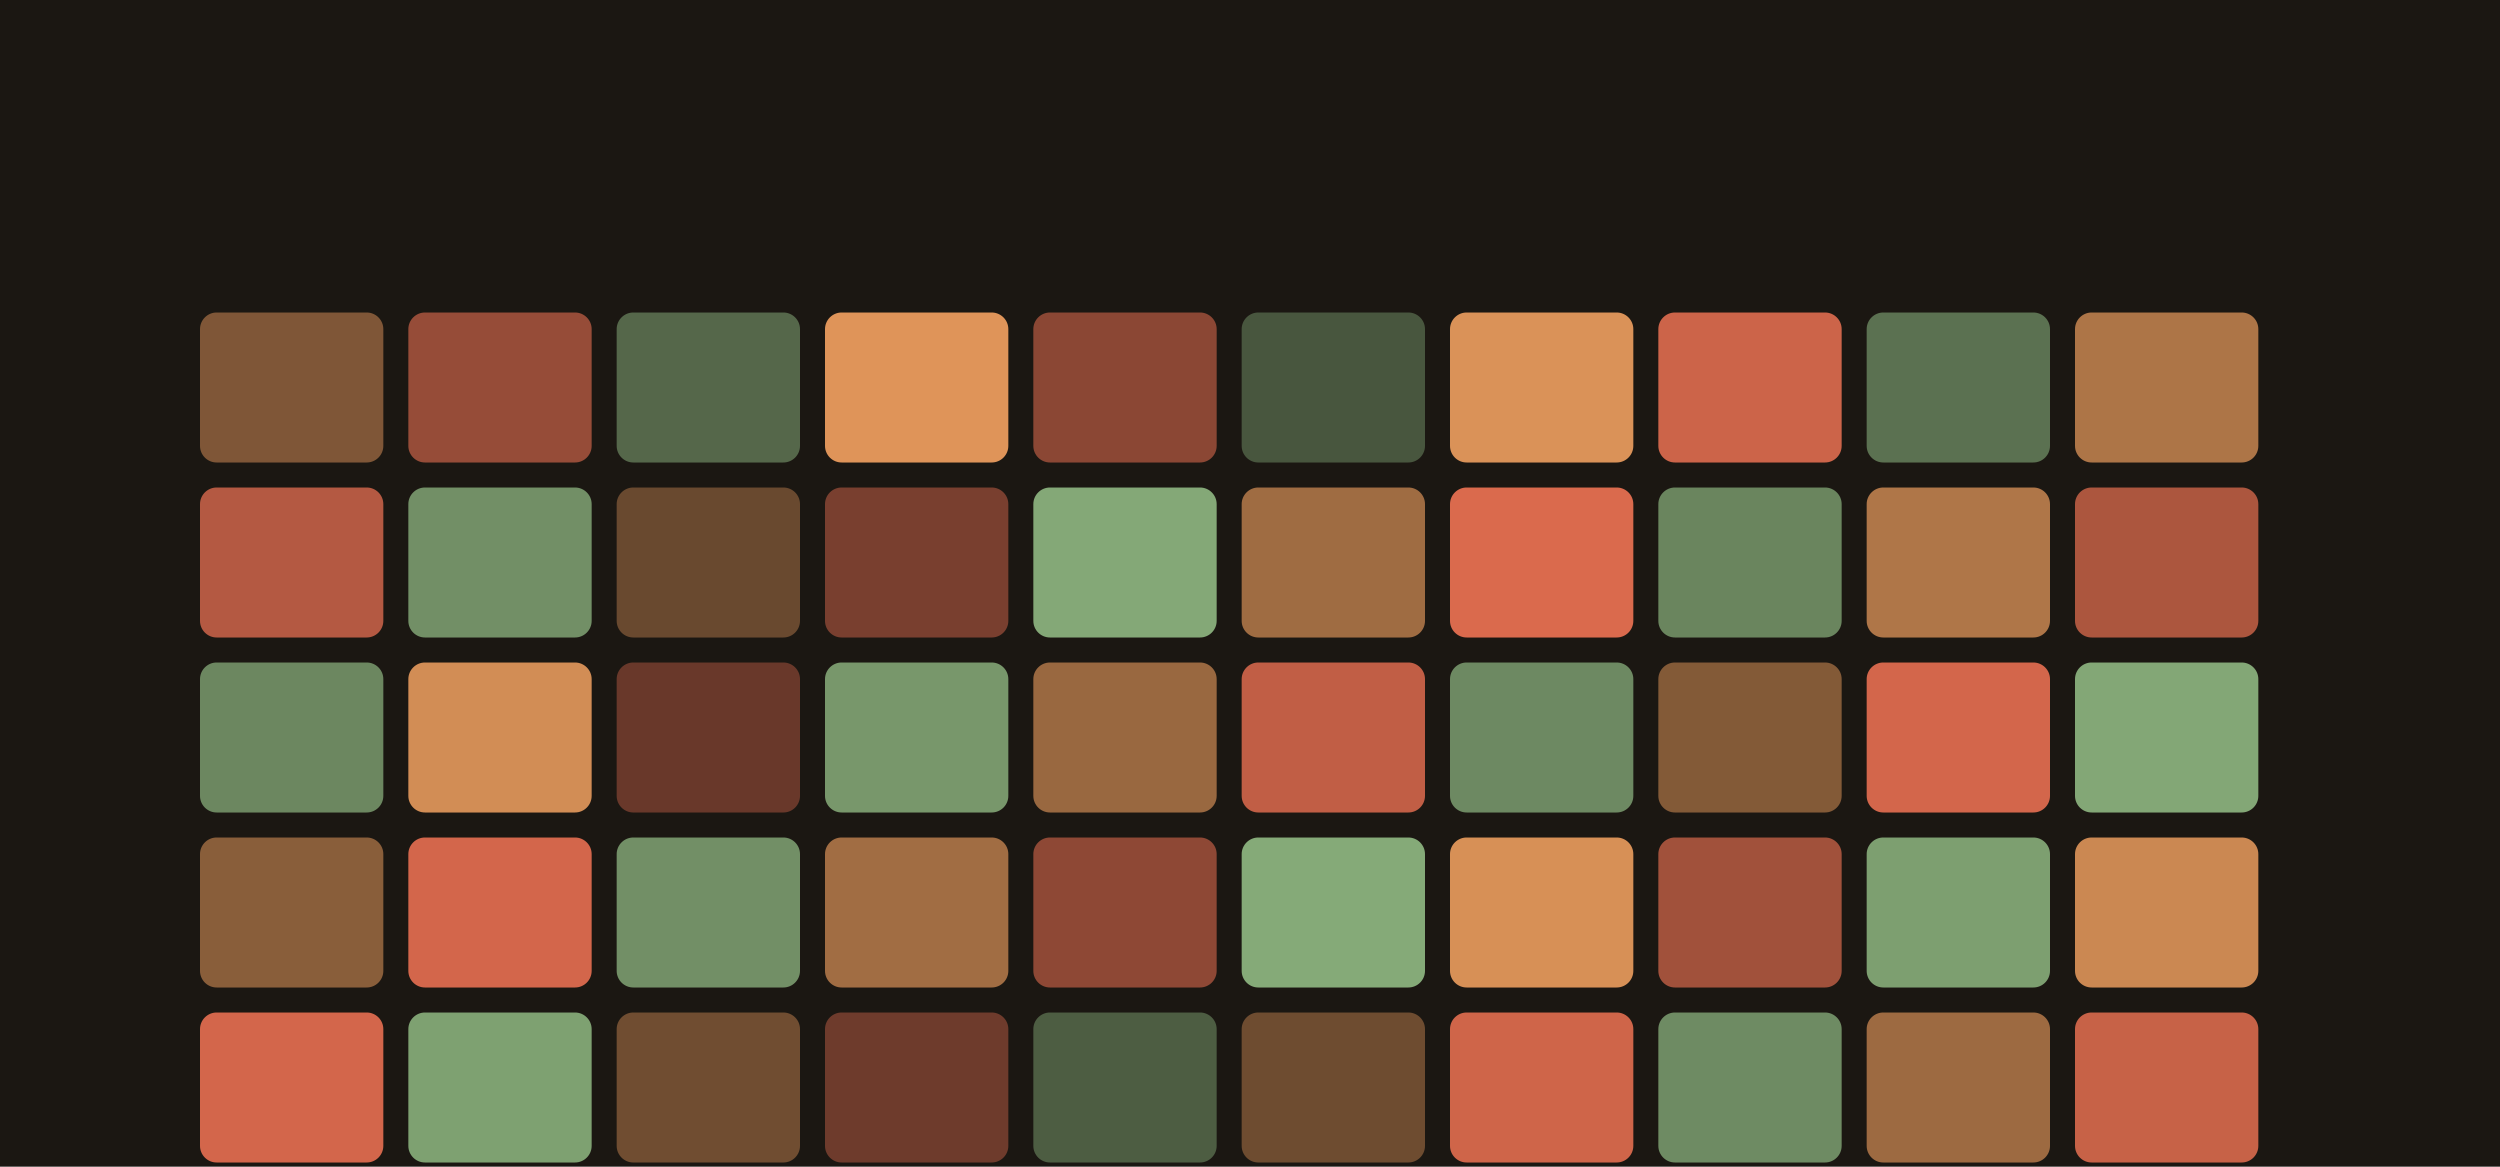
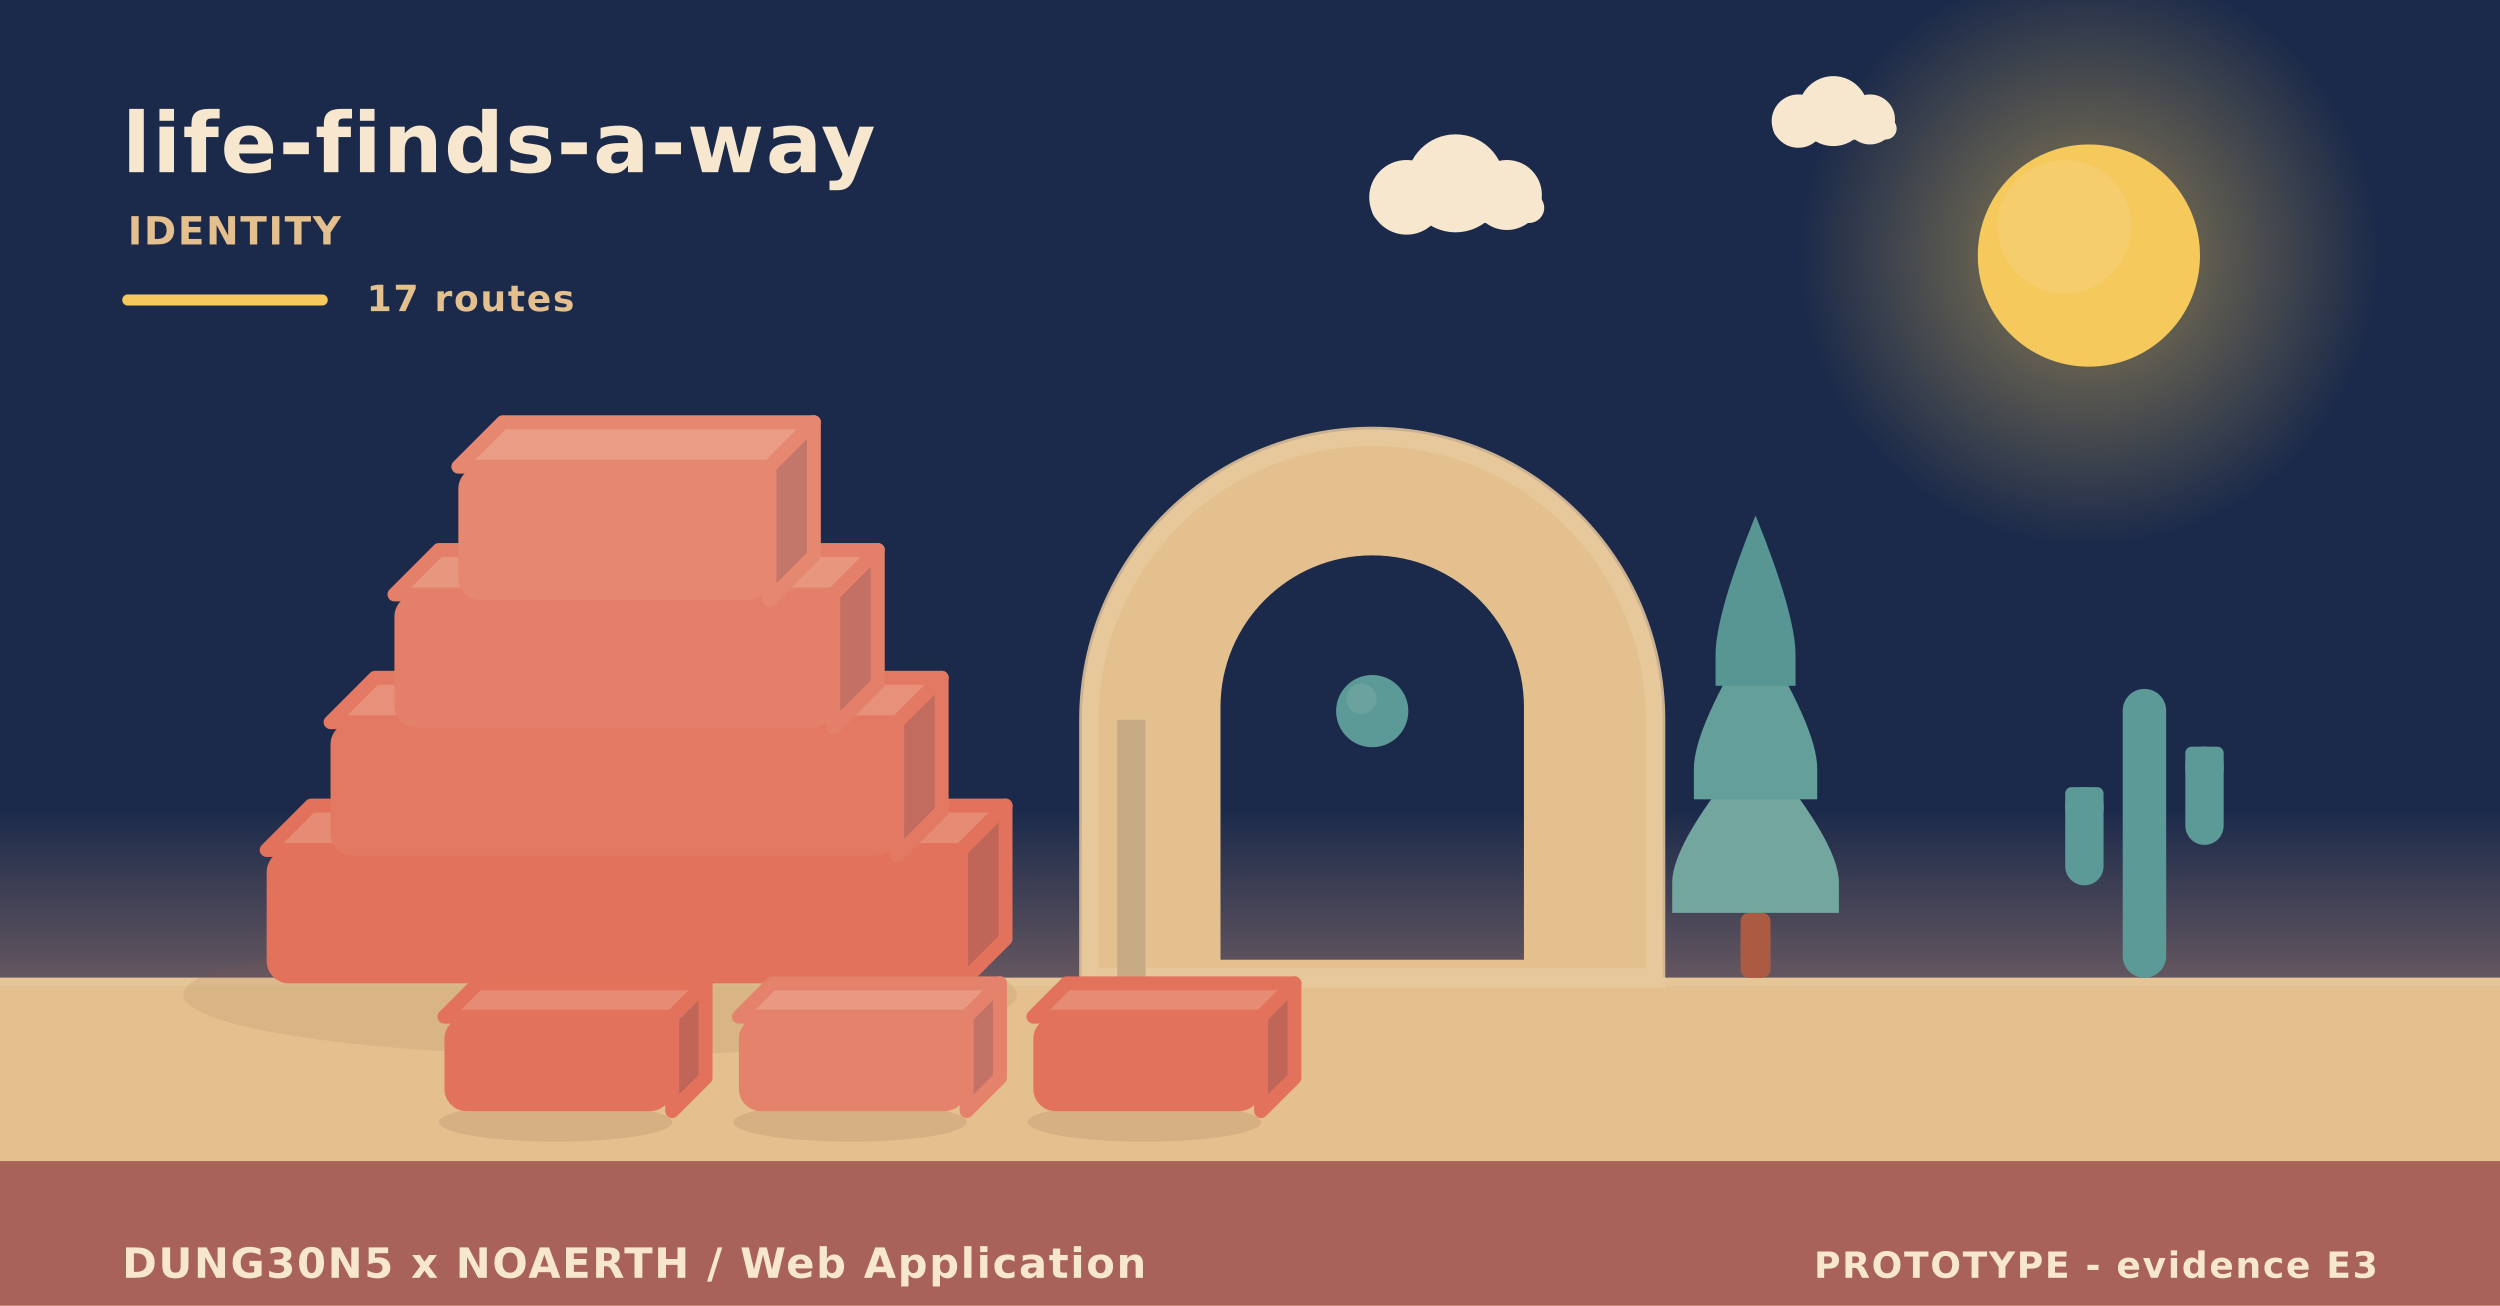
- <svg xmlns="http://www.w3.org/2000/svg" viewBox="0 0 1200 560" width="1200" height="560" role="img" aria-label="life-finds-a-way hero">
-   <rect width="1200" height="560" fill="#1b1712" />
-   <defs>
-     <linearGradient id="gh" x1="0" y1="0" x2="1" y2="1">
-       <stop offset="0%" stop-color="#f4a261" />
-       <stop offset="100%" stop-color="#e76f51" />
-     </linearGradient>
-   </defs>
-   <rect x="96.00" y="150.00" width="88.00" height="72.00" rx="8.00" fill="#f4a261" opacity="0.46" />
-   <rect x="196.00" y="150.00" width="88.00" height="72.00" rx="8.00" fill="#e76f51" opacity="0.60" />
-   <rect x="296.00" y="150.00" width="88.00" height="72.00" rx="8.00" fill="#8ab17d" opacity="0.52" />
-   <rect x="396.00" y="150.00" width="88.00" height="72.00" rx="8.00" fill="#f4a261" opacity="0.90" />
-   <rect x="496.00" y="150.00" width="88.00" height="72.00" rx="8.00" fill="#e76f51" opacity="0.55" />
-   <rect x="596.00" y="150.00" width="88.00" height="72.00" rx="8.00" fill="#8ab17d" opacity="0.41" />
-   <rect x="696.00" y="150.00" width="88.00" height="72.00" rx="8.00" fill="#f4a261" opacity="0.88" />
-   <rect x="796.00" y="150.00" width="88.00" height="72.00" rx="8.00" fill="#e76f51" opacity="0.87" />
-   <rect x="896.00" y="150.00" width="88.00" height="72.00" rx="8.00" fill="#8ab17d" opacity="0.58" />
-   <rect x="996.00" y="150.00" width="88.00" height="72.00" rx="8.00" fill="#f4a261" opacity="0.67" />
-   <rect x="96.00" y="234.00" width="88.00" height="72.00" rx="8.00" fill="#e76f51" opacity="0.75" />
-   <rect x="196.00" y="234.00" width="88.00" height="72.00" rx="8.00" fill="#8ab17d" opacity="0.78" />
-   <rect x="296.00" y="234.00" width="88.00" height="72.00" rx="8.00" fill="#f4a261" opacity="0.36" />
-   <rect x="396.00" y="234.00" width="88.00" height="72.00" rx="8.00" fill="#e76f51" opacity="0.46" />
-   <rect x="496.00" y="234.00" width="88.00" height="72.00" rx="8.00" fill="#8ab17d" opacity="0.94" />
-   <rect x="596.00" y="234.00" width="88.00" height="72.00" rx="8.00" fill="#f4a261" opacity="0.61" />
-   <rect x="696.00" y="234.00" width="88.00" height="72.00" rx="8.00" fill="#e76f51" opacity="0.93" />
-   <rect x="796.00" y="234.00" width="88.00" height="72.00" rx="8.00" fill="#8ab17d" opacity="0.71" />
-   <rect x="896.00" y="234.00" width="88.00" height="72.00" rx="8.00" fill="#f4a261" opacity="0.68" />
-   <rect x="996.00" y="234.00" width="88.00" height="72.00" rx="8.00" fill="#e76f51" opacity="0.71" />
-   <rect x="96.00" y="318.00" width="88.00" height="72.00" rx="8.00" fill="#8ab17d" opacity="0.73" />
-   <rect x="196.00" y="318.00" width="88.00" height="72.00" rx="8.00" fill="#f4a261" opacity="0.84" />
-   <rect x="296.00" y="318.00" width="88.00" height="72.00" rx="8.00" fill="#e76f51" opacity="0.38" />
-   <rect x="396.00" y="318.00" width="88.00" height="72.00" rx="8.00" fill="#8ab17d" opacity="0.83" />
-   <rect x="496.00" y="318.00" width="88.00" height="72.00" rx="8.00" fill="#f4a261" opacity="0.58" />
-   <rect x="596.00" y="318.00" width="88.00" height="72.00" rx="8.00" fill="#e76f51" opacity="0.81" />
-   <rect x="696.00" y="318.00" width="88.00" height="72.00" rx="8.00" fill="#8ab17d" opacity="0.74" />
-   <rect x="796.00" y="318.00" width="88.00" height="72.00" rx="8.00" fill="#f4a261" opacity="0.48" />
-   <rect x="896.00" y="318.00" width="88.00" height="72.00" rx="8.00" fill="#e76f51" opacity="0.90" />
-   <rect x="996.00" y="318.00" width="88.00" height="72.00" rx="8.00" fill="#8ab17d" opacity="0.93" />
-   <rect x="96.00" y="402.00" width="88.00" height="72.00" rx="8.00" fill="#f4a261" opacity="0.51" />
-   <rect x="196.00" y="402.00" width="88.00" height="72.00" rx="8.00" fill="#e76f51" opacity="0.90" />
-   <rect x="296.00" y="402.00" width="88.00" height="72.00" rx="8.00" fill="#8ab17d" opacity="0.78" />
-   <rect x="396.00" y="402.00" width="88.00" height="72.00" rx="8.00" fill="#f4a261" opacity="0.62" />
-   <rect x="496.00" y="402.00" width="88.00" height="72.00" rx="8.00" fill="#e76f51" opacity="0.56" />
-   <rect x="596.00" y="402.00" width="88.00" height="72.00" rx="8.00" fill="#8ab17d" opacity="0.95" />
-   <rect x="696.00" y="402.00" width="88.00" height="72.00" rx="8.00" fill="#f4a261" opacity="0.87" />
-   <rect x="796.00" y="402.00" width="88.00" height="72.00" rx="8.00" fill="#e76f51" opacity="0.66" />
-   <rect x="896.00" y="402.00" width="88.00" height="72.00" rx="8.00" fill="#8ab17d" opacity="0.88" />
-   <rect x="996.00" y="402.00" width="88.00" height="72.00" rx="8.00" fill="#f4a261" opacity="0.81" />
-   <rect x="96.00" y="486.00" width="88.00" height="72.00" rx="8.00" fill="#e76f51" opacity="0.90" />
-   <rect x="196.00" y="486.00" width="88.00" height="72.00" rx="8.00" fill="#8ab17d" opacity="0.89" />
-   <rect x="296.00" y="486.00" width="88.00" height="72.00" rx="8.00" fill="#f4a261" opacity="0.39" />
-   <rect x="396.00" y="486.00" width="88.00" height="72.00" rx="8.00" fill="#e76f51" opacity="0.41" />
-   <rect x="496.00" y="486.00" width="88.00" height="72.00" rx="8.00" fill="#8ab17d" opacity="0.45" />
-   <rect x="596.00" y="486.00" width="88.00" height="72.00" rx="8.00" fill="#f4a261" opacity="0.38" />
-   <rect x="696.00" y="486.00" width="88.00" height="72.00" rx="8.00" fill="#e76f51" opacity="0.88" />
-   <rect x="796.00" y="486.00" width="88.00" height="72.00" rx="8.00" fill="#8ab17d" opacity="0.75" />
-   <rect x="896.00" y="486.00" width="88.00" height="72.00" rx="8.00" fill="#f4a261" opacity="0.60" />
-   <rect x="996.00" y="486.00" width="88.00" height="72.00" rx="8.00" fill="#e76f51" opacity="0.84" />
+ <svg xmlns="http://www.w3.org/2000/svg" width="900" height="470" viewBox="0 0 900 470" role="img" aria-label="life-finds-a-way - identity">
+   <linearGradient id="skyh" x1="0" y1="0" x2="0" y2="1">
+     <stop offset="0" stop-color="#1b2a4a" />
+     <stop offset="0.62" stop-color="#1b2a4a" />
+     <stop offset="1" stop-color="#f3ad8a" />
+   </linearGradient>
+   <rect width="900" height="470" fill="url(#skyh)" />
+   <radialGradient id="sunh">
+     <stop offset="0.35" stop-color="#f5c95c" stop-opacity="0.34" />
+     <stop offset="1" stop-color="#f5c95c" stop-opacity="0" />
+   </radialGradient>
+   <circle cx="752" cy="92" r="104" fill="url(#sunh)" />
+   <circle cx="752" cy="92" r="40" fill="#f5c95c" />
+   <circle cx="743.2" cy="81.6" r="24" fill="#f5d27e" opacity="0.5" />
+   <g>
+     <circle cx="524" cy="66" r="17.64" fill="#f6e7ce" />
+     <circle cx="506.36" cy="71.04" r="13.44" fill="#f6e7ce" />
+     <circle cx="542.48" cy="70.2" r="12.6" fill="#f6e7ce" />
+     <rect x="493.76" y="69.36" width="62.16" height="10.92" rx="5.46" fill="#f6e7ce" />
+   </g>
+   <g>
+     <circle cx="660" cy="40" r="12.6" fill="#f6e7ce" />
+     <circle cx="647.4" cy="43.6" r="9.6" fill="#f6e7ce" />
+     <circle cx="673.2" cy="43" r="9" fill="#f6e7ce" />
+     <rect x="638.4" y="42.4" width="44.4" height="7.8" rx="3.9" fill="#f6e7ce" />
+   </g>
+   <rect x="0" y="352" width="900" height="118" fill="#e3c08d" />
+   <rect x="0" y="352" width="900" height="3" fill="#e6c596" />
+   <text x="44" y="62" font-family="Verdana,DejaVu Sans,sans-serif" font-size="30" font-weight="700" letter-spacing="0.6" fill="#f6e7ce" text-anchor="start">life-finds-a-way</text>
+   <text x="46" y="88" font-family="Verdana,DejaVu Sans,sans-serif" font-size="14" font-weight="700" letter-spacing="0.6" fill="#e3c08d" text-anchor="start">IDENTITY</text>
+   <rect x="44" y="106" width="74" height="4" rx="2" fill="#f5c95c" />
+   <text x="132" y="112" font-family="Verdana,DejaVu Sans,sans-serif" font-size="13" font-weight="700" letter-spacing="0.6" fill="#e3c08d" text-anchor="start">17 routes</text>
+   <ellipse cx="216" cy="358" rx="150" ry="22" fill="rgba(138,90,68,0.11)" />
+   <path d="M96,306 L346,306 L362,290 L112,290 Z" fill="#e68c74" stroke="#e2725b" stroke-width="5" stroke-linejoin="round" />
+   <path d="M346,306 L362,290 L362,338 L346,354 Z" fill="#c06658" stroke="#e2725b" stroke-width="5" stroke-linejoin="round" />
+   <rect x="96" y="306" width="250" height="48" rx="8" fill="#e2725b" />
+   <path d="M119,260 L323,260 L339,244 L135,244 Z" fill="#e7917a" stroke="#e37962" stroke-width="5" stroke-linejoin="round" />
+   <path d="M323,260 L339,244 L339,292 L323,308 Z" fill="#c16c5e" stroke="#e37962" stroke-width="5" stroke-linejoin="round" />
+   <rect x="119" y="260" width="204" height="48" rx="8" fill="#e37962" />
+   <path d="M142,214 L300,214 L316,198 L158,198 Z" fill="#e8977f" stroke="#e48069" stroke-width="5" stroke-linejoin="round" />
+   <path d="M300,214 L316,198 L316,246 L300,262 Z" fill="#c27164" stroke="#e48069" stroke-width="5" stroke-linejoin="round" />
+   <rect x="142" y="214" width="158" height="48" rx="8" fill="#e48069" />
+   <path d="M165,168 L277,168 L293,152 L181,152 Z" fill="#ea9c85" stroke="#e68770" stroke-width="5" stroke-linejoin="round" />
+   <path d="M277,168 L293,152 L293,200 L277,216 Z" fill="#c3776a" stroke="#e68770" stroke-width="5" stroke-linejoin="round" />
+   <rect x="165" y="168" width="112" height="48" rx="8" fill="#e68770" />
+   <path d="M392,352 L392,259.12 A102,102 0 0 1 596,259.12 L596,352 Z M436.88,348 L436.88,254.55 A57.12,57.12 0 0 1 551.12,254.55 L551.12,348 Z" fill="#e3c08d" fill-rule="evenodd" stroke="#e3c08d" stroke-width="5" stroke-linejoin="round" />
+   <path d="M392,352 L392,259.12 A102,102 0 0 1 596,259.12 L596,352 Z" fill="none" stroke="#e8c99d" stroke-width="7" stroke-linecap="round" opacity="0.85" />
+   <rect x="402.2" y="259.12" width="10.2" height="92.88" fill="#c7ab84" />
+   <circle cx="494" cy="256" r="13" fill="#5b9a97" />
+   <circle cx="490.1" cy="251.58" r="5.46" fill="#7aa9a2" opacity="0.55" />
+   <rect x="626.6" y="328.64" width="10.8" height="23.36" rx="3" fill="#ac5b43" />
+   <path d="M632,267.32 Q602,302.89 602,317.6 Q602,328.64 602,328.64 L662,328.64 Q662,328.64 662,317.6 Q662,302.89 632,267.32 Z" fill="#74a6a0" />
+   <path d="M632,226.44 Q609.8,262.01 609.8,276.72 Q609.8,287.76 609.8,287.76 L654.2,287.76 Q654.2,287.76 654.2,276.72 Q654.2,262.01 632,226.44 Z" fill="#649f9a" />
+   <path d="M632,185.56 Q617.6,221.13 617.6,235.84 Q617.6,246.88 617.6,246.88 L646.4,246.88 Q646.4,246.88 646.4,235.84 Q646.4,221.13 632,185.56 Z" fill="#589694" />
+   <rect x="764.18" y="248" width="15.64" height="104" rx="7.82" fill="#5b9a97" />
+   <rect x="743.48" y="283.36" width="13.8" height="35.36" rx="6.9" fill="#5b9a97" />
+   <rect x="743.48" y="283.36" width="13.8" height="10.4" rx="2.3" fill="#5b9a97" />
+   <rect x="786.72" y="268.8" width="13.8" height="35.36" rx="6.9" fill="#5b9a97" />
+   <rect x="786.72" y="268.8" width="13.8" height="10.4" rx="2.3" fill="#5b9a97" />
+   <ellipse cx="200" cy="404" rx="42" ry="7" fill="rgba(138,90,68,0.15)" />
+   <path d="M160,366 L242,366 L254,354 L172,354 Z" fill="#e68c74" stroke="#e2725b" stroke-width="5" stroke-linejoin="round" />
+   <path d="M242,366 L254,354 L254,388 L242,400 Z" fill="#c06658" stroke="#e2725b" stroke-width="5" stroke-linejoin="round" />
+   <rect x="160" y="366" width="82" height="34" rx="8" fill="#e2725b" />
+   <ellipse cx="306" cy="404" rx="42" ry="7" fill="rgba(138,90,68,0.15)" />
+   <path d="M266,366 L348,366 L360,354 L278,354 Z" fill="#e99881" stroke="#e5826b" stroke-width="5" stroke-linejoin="round" />
+   <path d="M348,366 L360,354 L360,388 L348,400 Z" fill="#c37365" stroke="#e5826b" stroke-width="5" stroke-linejoin="round" />
+   <rect x="266" y="366" width="82" height="34" rx="8" fill="#e5826b" />
+   <ellipse cx="412" cy="404" rx="42" ry="7" fill="rgba(138,90,68,0.15)" />
+   <path d="M372,366 L454,366 L466,354 L384,354 Z" fill="#e68c74" stroke="#e2725b" stroke-width="5" stroke-linejoin="round" />
+   <path d="M454,366 L466,354 L466,388 L454,400 Z" fill="#c06658" stroke="#e2725b" stroke-width="5" stroke-linejoin="round" />
+   <rect x="372" y="366" width="82" height="34" rx="8" fill="#e2725b" />
+   <rect x="0" y="418" width="900" height="52" rx="0" fill="#a65c56" opacity="0.94" />
+   <text x="44" y="460" font-family="Verdana,DejaVu Sans,sans-serif" font-size="15" font-weight="700" letter-spacing="0.6" fill="#f6e7ce" text-anchor="start">DUNG30N5 x NOAERTH  /  Web Application</text>
+   <text x="856" y="460" font-family="Verdana,DejaVu Sans,sans-serif" font-size="13" font-weight="700" letter-spacing="0.6" fill="#f6e7ce" text-anchor="end">PROTOTYPE  -  evidence E3</text>
</svg>
